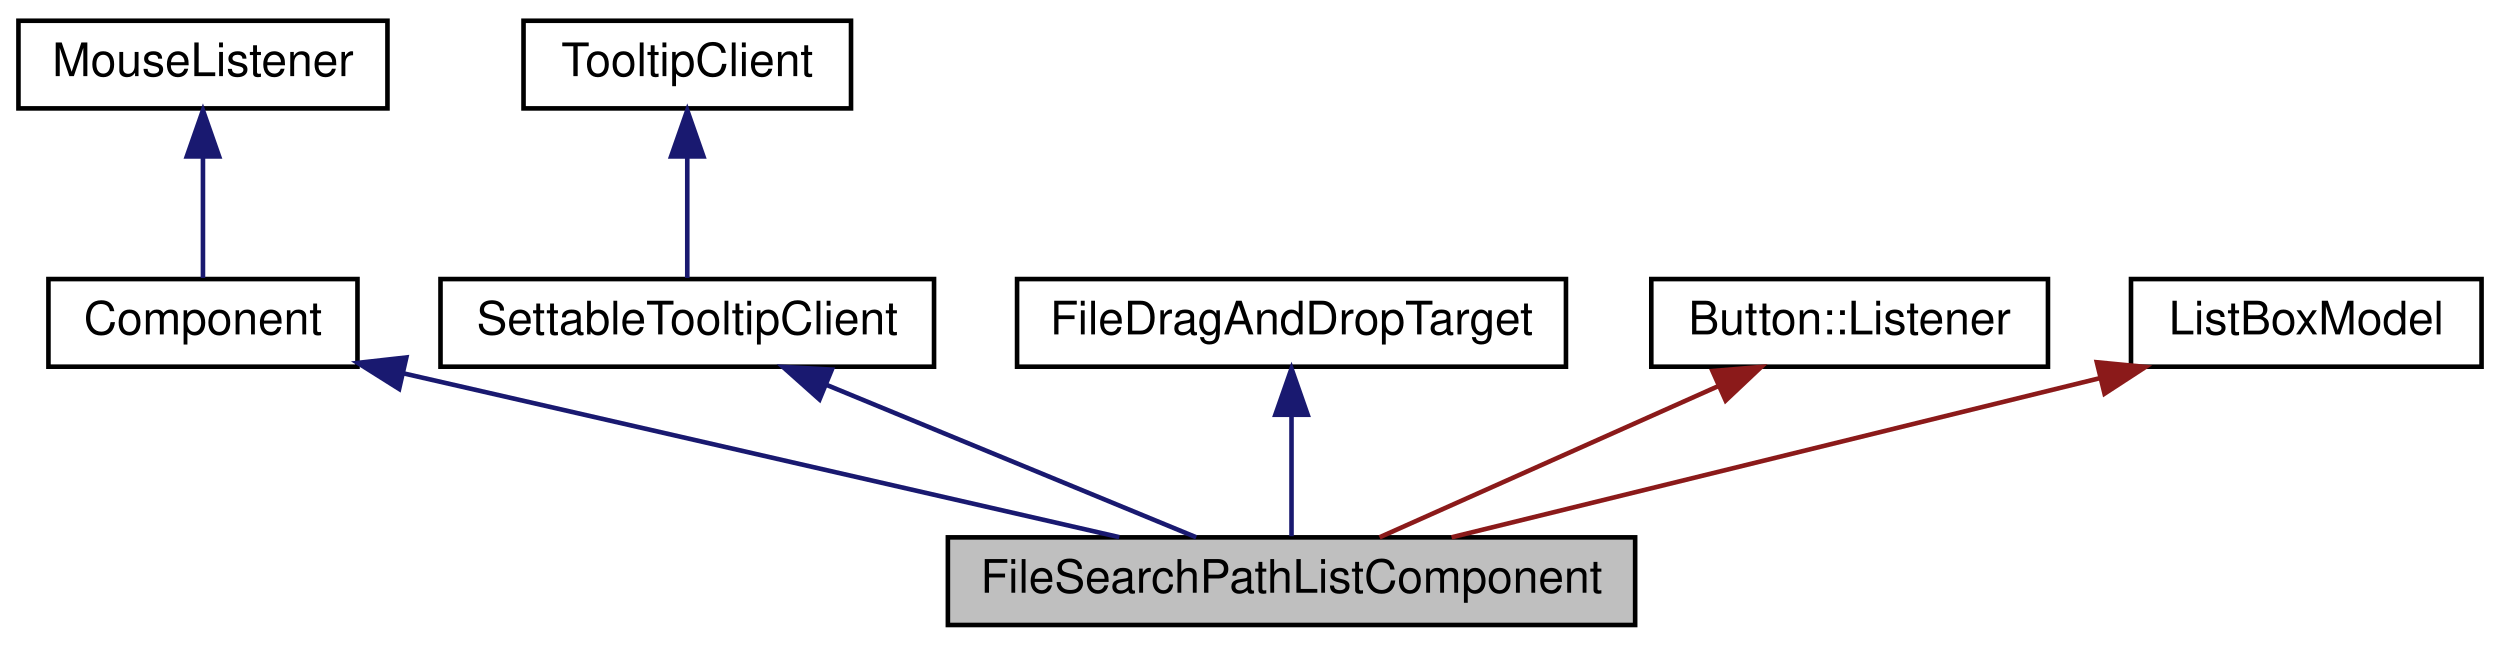
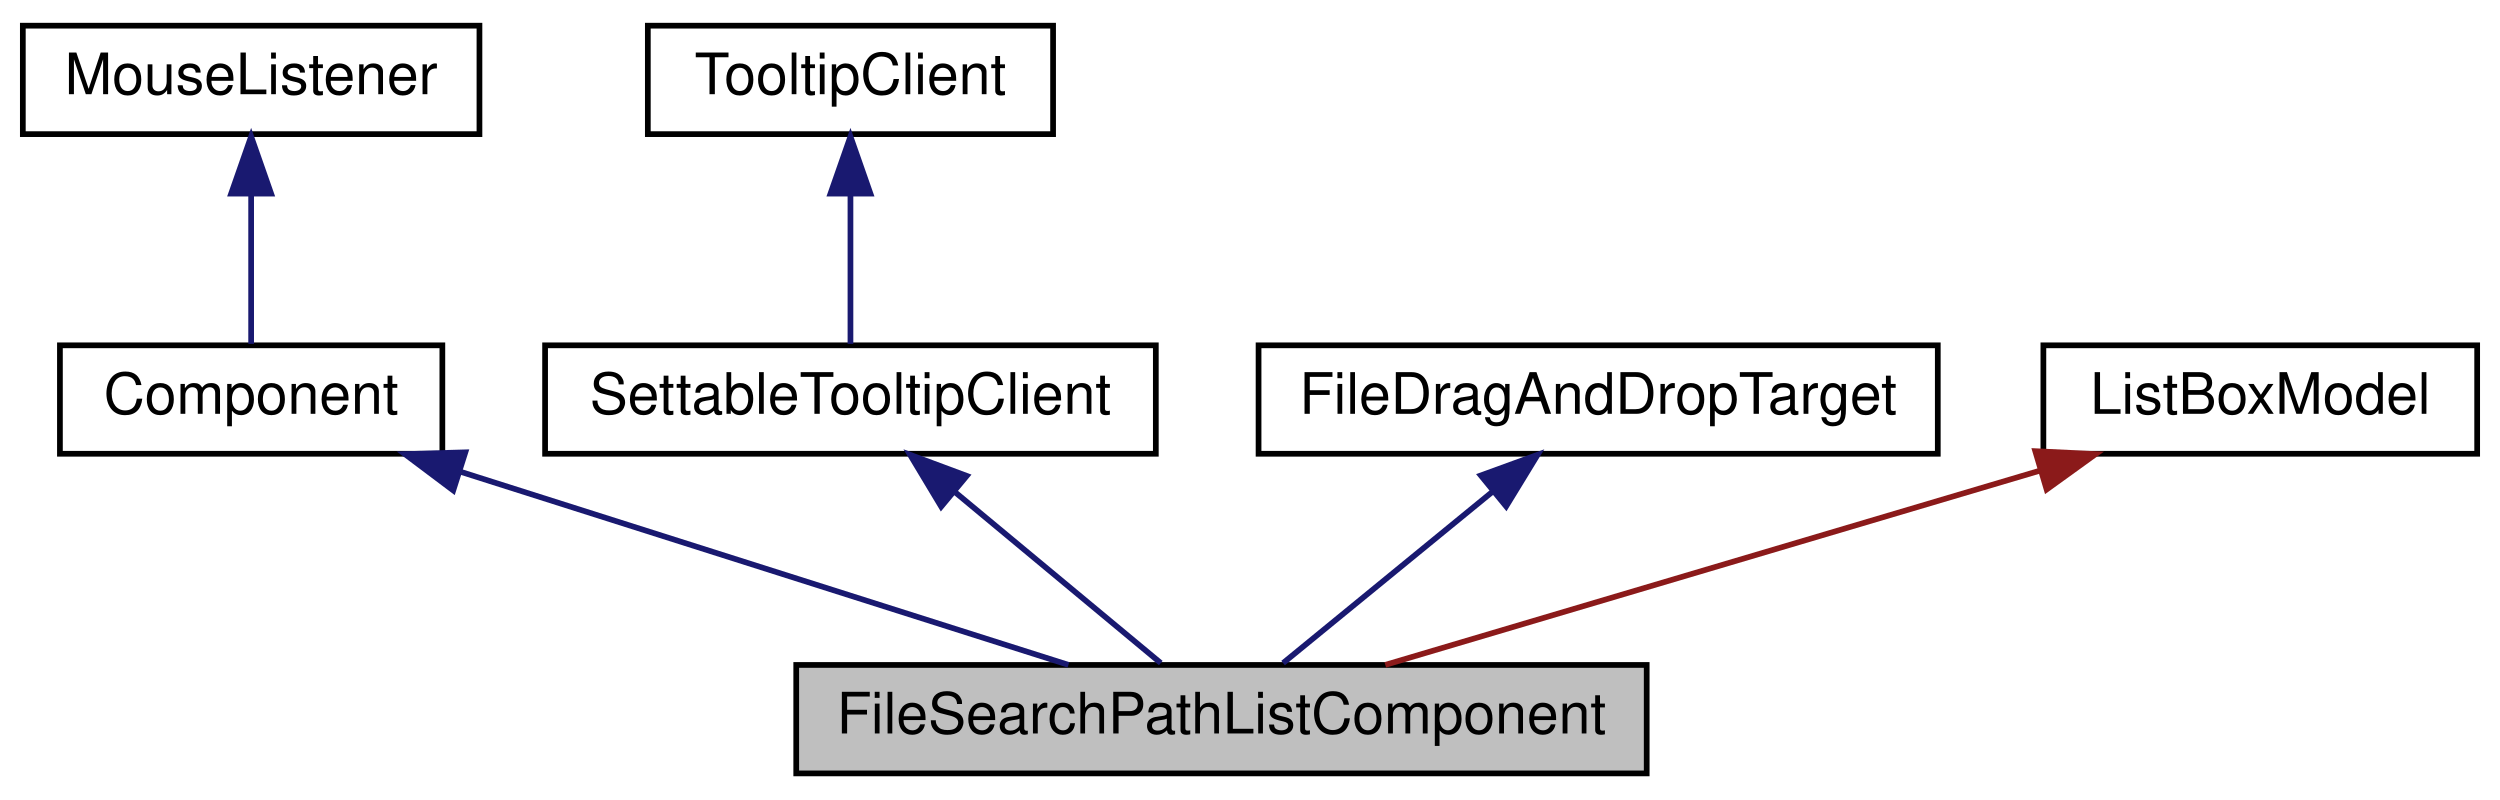
- <svg xmlns="http://www.w3.org/2000/svg" xmlns:xlink="http://www.w3.org/1999/xlink" width="542pt" height="140pt" viewBox="0.00 0.00 542.00 140.00">
+ <svg xmlns="http://www.w3.org/2000/svg" xmlns:xlink="http://www.w3.org/1999/xlink" width="438pt" height="140pt" viewBox="0.00 0.00 438.00 140.00">
  <g id="graph0" class="graph" transform="scale(1 1) rotate(0) translate(4 136)">
    <g id="node1" class="node">
-       <polygon fill="#bfbfbf" stroke="black" points="201.5,-0.5 201.5,-19.5 350.5,-19.5 350.5,-0.5 201.5,-0.5" />
-       <text text-anchor="middle" x="276" y="-7.5" font-family="Helvetica,sans-Serif" font-size="10.00">FileSearchPathListComponent</text>
+       <polygon fill="#bfbfbf" stroke="black" points="135.5,-0.5 135.5,-19.5 284.5,-19.5 284.5,-0.5 135.5,-0.5" />
+       <text text-anchor="middle" x="210" y="-7.5" font-family="Helvetica,sans-Serif" font-size="10.00">FileSearchPathListComponent</text>
    </g>
    <g id="node2" class="node">
      <g id="a_node2">
        <a xlink:href="classComponent.html" target="_top" xlink:title="The base class for all JUCE user-interface objects. ">
          <polygon fill="none" stroke="black" points="6.5,-56.5 6.5,-75.5 73.5,-75.5 73.5,-56.5 6.5,-56.5" />
          <text text-anchor="middle" x="40" y="-63.5" font-family="Helvetica,sans-Serif" font-size="10.00">Component</text>
        </a>
      </g>
    </g>
    <g id="edge1" class="edge">
-       <path fill="none" stroke="midnightblue" d="M83.509,-55.045C128.039,-44.855 196.514,-29.188 238.66,-19.544" />
-       <polygon fill="midnightblue" stroke="midnightblue" points="82.53,-51.678 73.562,-57.321 84.091,-58.502 82.53,-51.678" />
+       <path fill="none" stroke="midnightblue" d="M76.819,-53.304C108.852,-43.129 154.515,-28.625 183.189,-19.516" />
+       <polygon fill="midnightblue" stroke="midnightblue" points="75.408,-50.08 66.937,-56.444 77.527,-56.752 75.408,-50.08" />
    </g>
    <g id="node3" class="node">
      <g id="a_node3">
        <a xlink:href="classMouseListener.html" target="_top" xlink:title="A MouseListener can be registered with a component to receive callbacks about mouse events that happe...">
          <polygon fill="none" stroke="black" points="0,-112.5 0,-131.5 80,-131.5 80,-112.5 0,-112.5" />
          <text text-anchor="middle" x="40" y="-119.5" font-family="Helvetica,sans-Serif" font-size="10.00">MouseListener</text>
        </a>
      </g>
    </g>
    <g id="edge2" class="edge">
      <path fill="none" stroke="midnightblue" d="M40,-101.805C40,-92.91 40,-82.78 40,-75.751" />
      <polygon fill="midnightblue" stroke="midnightblue" points="36.5,-102.083 40,-112.083 43.5,-102.083 36.5,-102.083" />
    </g>
    <g id="node4" class="node">
      <g id="a_node4">
        <a xlink:href="classSettableTooltipClient.html" target="_top" xlink:title="An implementation of TooltipClient that stores the tooltip string and a method for changing it...">
          <polygon fill="none" stroke="black" points="91.5,-56.5 91.5,-75.5 198.5,-75.5 198.5,-56.5 91.5,-56.5" />
          <text text-anchor="middle" x="145" y="-63.5" font-family="Helvetica,sans-Serif" font-size="10.00">SettableTooltipClient</text>
        </a>
      </g>
    </g>
    <g id="edge3" class="edge">
-       <path fill="none" stroke="midnightblue" d="M175.317,-52.503C199.876,-42.38 233.818,-28.388 255.34,-19.516" />
-       <polygon fill="midnightblue" stroke="midnightblue" points="173.669,-49.397 165.757,-56.444 176.337,-55.868 173.669,-49.397" />
+       <path fill="none" stroke="midnightblue" d="M163.273,-49.82C174.918,-40.145 189.599,-27.948 199.367,-19.834" />
+       <polygon fill="midnightblue" stroke="midnightblue" points="160.899,-47.242 155.443,-56.324 165.372,-52.626 160.899,-47.242" />
    </g>
    <g id="node5" class="node">
      <g id="a_node5">
        <a xlink:href="classTooltipClient.html" target="_top" xlink:title="Components that want to use pop-up tooltips should implement this interface. ">
          <polygon fill="none" stroke="black" points="109.5,-112.5 109.5,-131.5 180.5,-131.5 180.5,-112.5 109.5,-112.5" />
          <text text-anchor="middle" x="145" y="-119.5" font-family="Helvetica,sans-Serif" font-size="10.00">TooltipClient</text>
        </a>
      </g>
    </g>
    <g id="edge4" class="edge">
      <path fill="none" stroke="midnightblue" d="M145,-101.805C145,-92.91 145,-82.78 145,-75.751" />
      <polygon fill="midnightblue" stroke="midnightblue" points="141.5,-102.083 145,-112.083 148.5,-102.083 141.5,-102.083" />
    </g>
    <g id="node6" class="node">
      <g id="a_node6">
        <a xlink:href="classFileDragAndDropTarget.html" target="_top" xlink:title="Components derived from this class can have files dropped onto them by an external application...">
          <polygon fill="none" stroke="black" points="216.5,-56.5 216.5,-75.5 335.5,-75.5 335.5,-56.5 216.5,-56.5" />
          <text text-anchor="middle" x="276" y="-63.5" font-family="Helvetica,sans-Serif" font-size="10.00">FileDragAndDropTarget</text>
        </a>
      </g>
    </g>
    <g id="edge5" class="edge">
-       <path fill="none" stroke="midnightblue" d="M276,-45.804C276,-36.91 276,-26.78 276,-19.751" />
-       <polygon fill="midnightblue" stroke="midnightblue" points="272.5,-46.083 276,-56.083 279.5,-46.083 272.5,-46.083" />
+       <path fill="none" stroke="midnightblue" d="M257.446,-49.82C245.622,-40.145 230.714,-27.948 220.797,-19.834" />
+       <polygon fill="midnightblue" stroke="midnightblue" points="255.44,-52.7 265.396,-56.324 259.873,-47.283 255.44,-52.7" />
    </g>
    <g id="node7" class="node">
      <g id="a_node7">
-         <a xlink:href="classButton_1_1Listener.html" target="_top" xlink:title="Used to receive callbacks when a button is clicked. ">
-           <polygon fill="none" stroke="black" points="354,-56.5 354,-75.5 440,-75.5 440,-56.5 354,-56.5" />
-           <text text-anchor="middle" x="397" y="-63.5" font-family="Helvetica,sans-Serif" font-size="10.00">Button::Listener</text>
+         <a xlink:href="classListBoxModel.html" target="_top" xlink:title="A subclass of this is used to drive a ListBox. ">
+           <polygon fill="none" stroke="black" points="354,-56.5 354,-75.5 430,-75.5 430,-56.5 354,-56.5" />
+           <text text-anchor="middle" x="392" y="-63.5" font-family="Helvetica,sans-Serif" font-size="10.00">ListBoxModel</text>
        </a>
      </g>
    </g>
    <g id="edge6" class="edge">
-       <path fill="none" stroke="#8b1a1a" d="M368.694,-52.368C346.035,-42.255 314.874,-28.349 295.083,-19.516" />
-       <polygon fill="#8b1a1a" stroke="#8b1a1a" points="367.269,-55.564 377.827,-56.444 370.122,-49.172 367.269,-55.564" />
-     </g>
-     <g id="node8" class="node">
-       <g id="a_node8">
-         <a xlink:href="classListBoxModel.html" target="_top" xlink:title="A subclass of this is used to drive a ListBox. ">
-           <polygon fill="none" stroke="black" points="458,-56.5 458,-75.5 534,-75.5 534,-56.5 458,-56.5" />
-           <text text-anchor="middle" x="496" y="-63.5" font-family="Helvetica,sans-Serif" font-size="10.00">ListBoxModel</text>
-         </a>
-       </g>
-     </g>
-     <g id="edge7" class="edge">
-       <path fill="none" stroke="#8b1a1a" d="M451.282,-54.024C409.724,-43.823 348.687,-28.841 310.697,-19.516" />
-       <polygon fill="#8b1a1a" stroke="#8b1a1a" points="450.594,-57.459 461.14,-56.444 452.263,-50.661 450.594,-57.459" />
+       <path fill="none" stroke="#8b1a1a" d="M353.469,-53.568C319.136,-43.381 269.667,-28.703 238.704,-19.516" />
+       <polygon fill="#8b1a1a" stroke="#8b1a1a" points="352.579,-56.954 363.162,-56.444 354.57,-50.244 352.579,-56.954" />
    </g>
  </g>
</svg>
